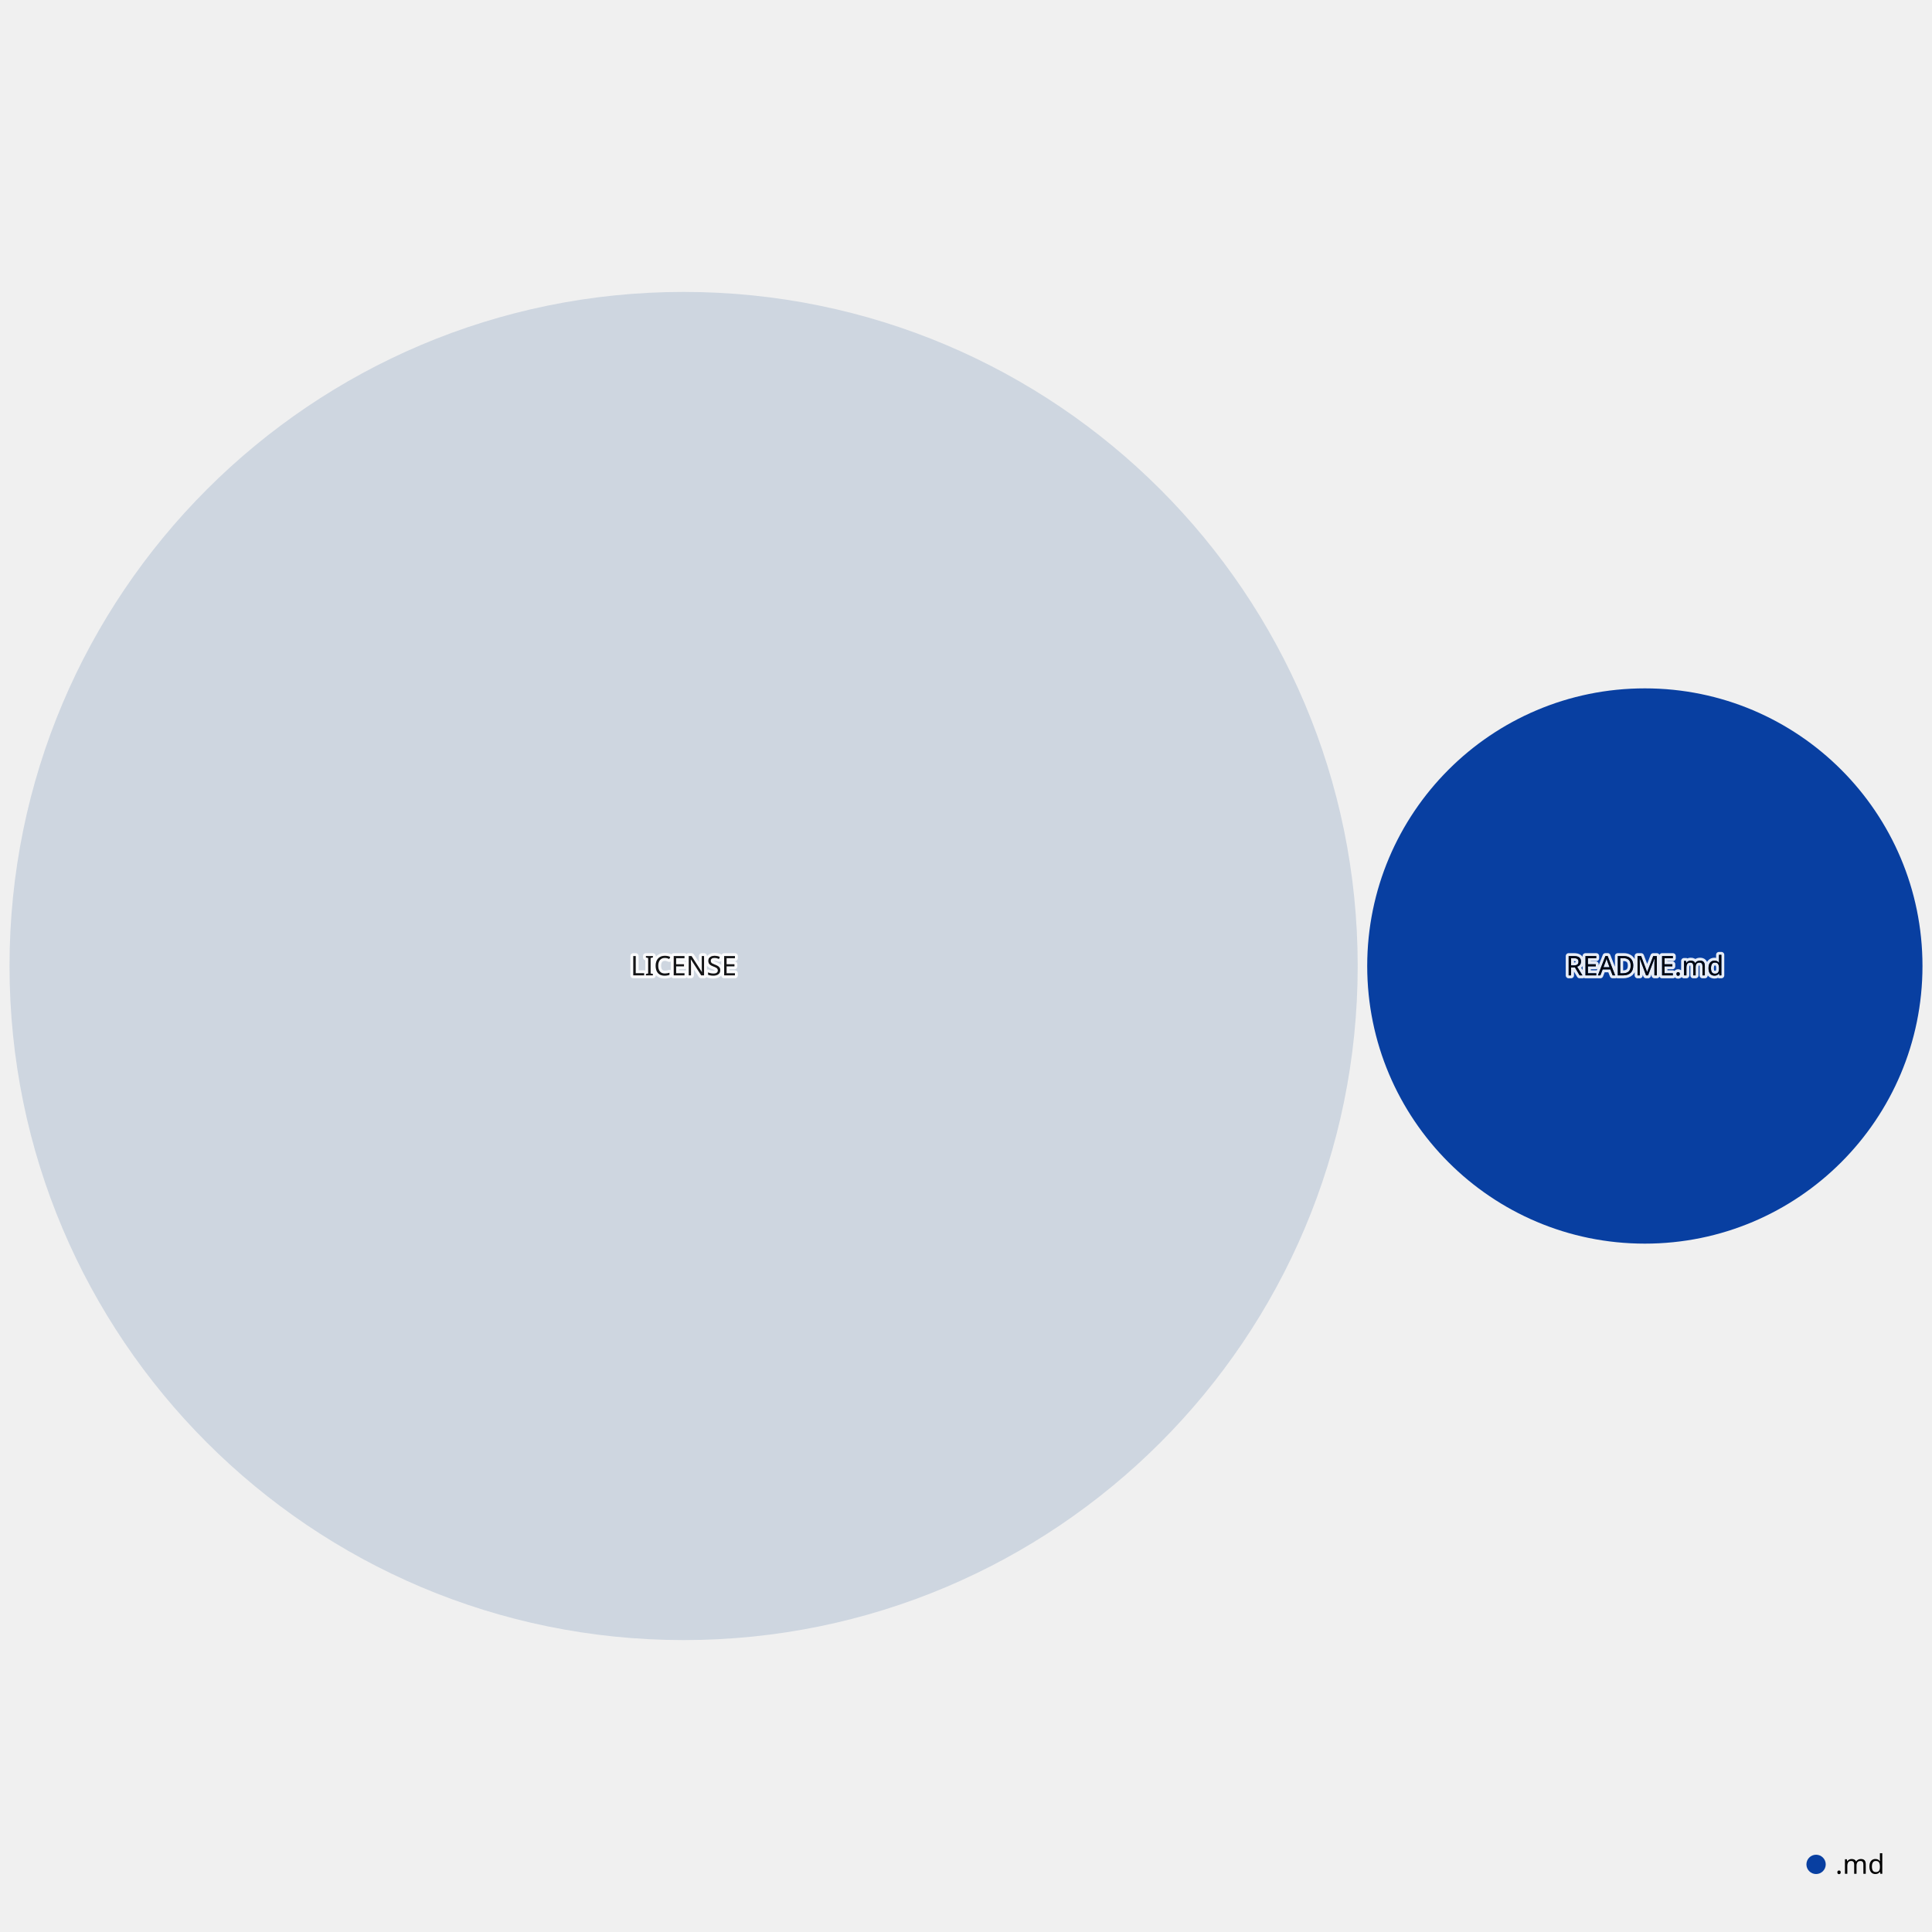
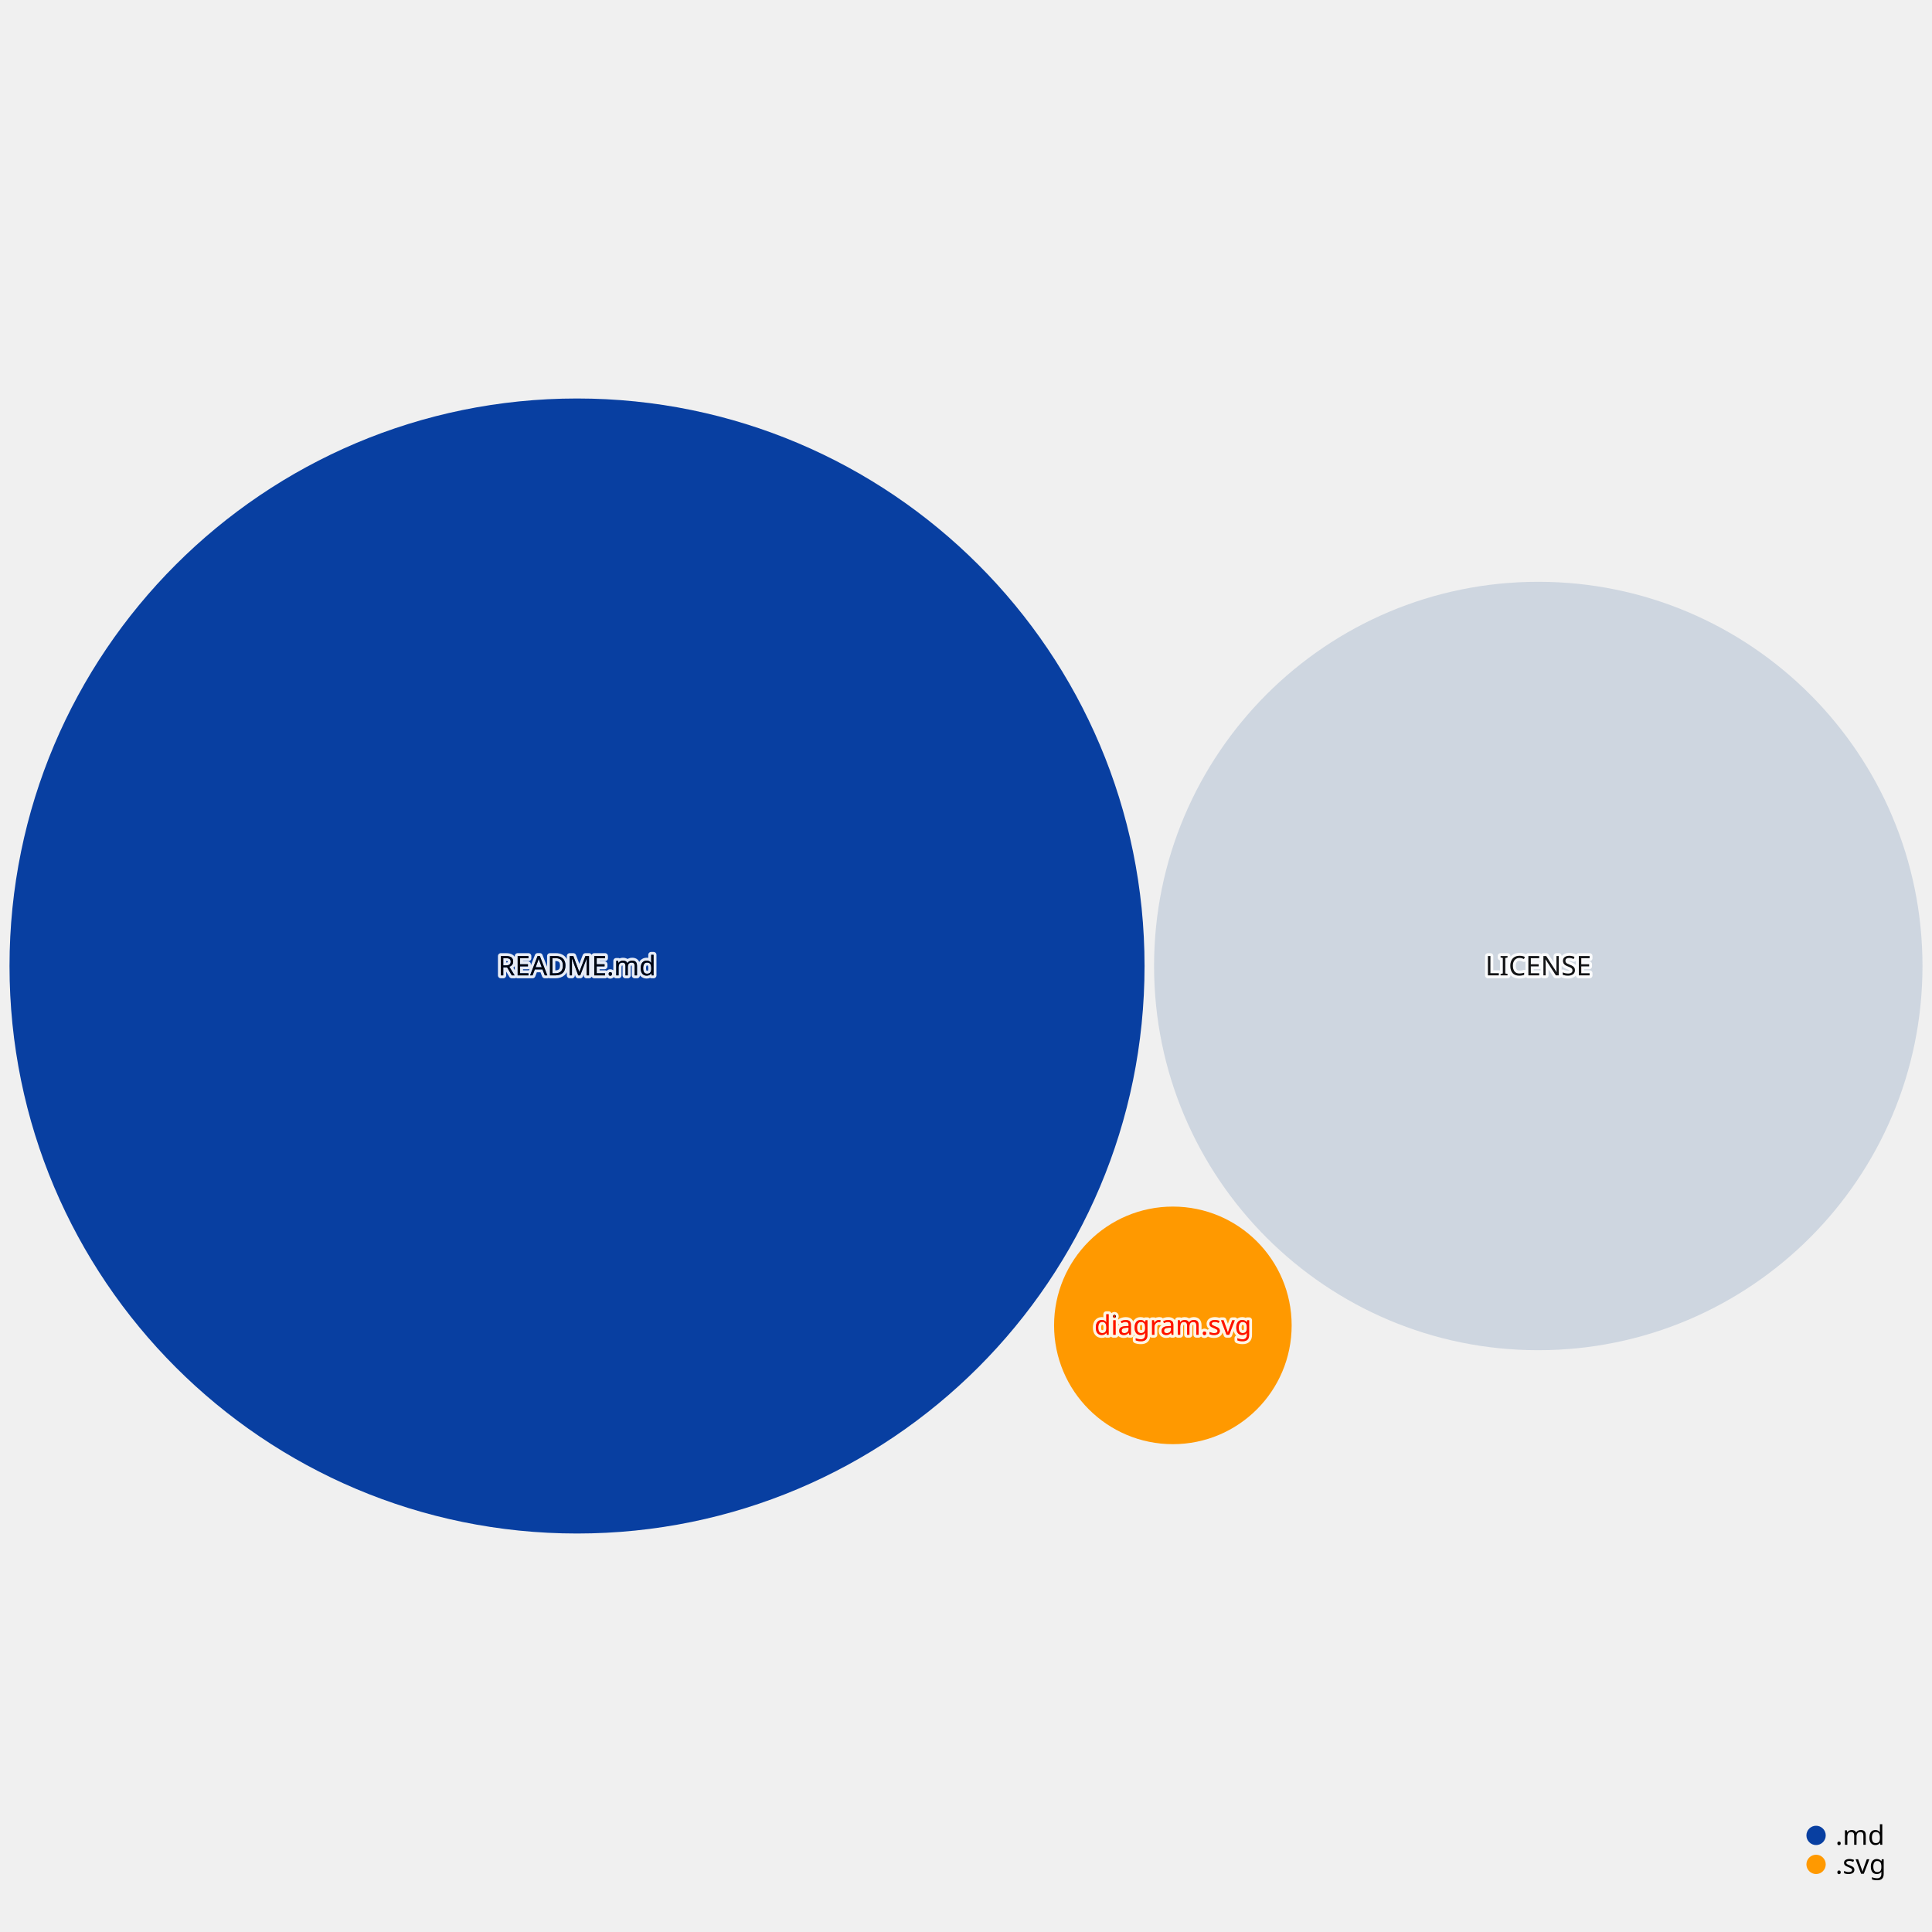
<svg xmlns="http://www.w3.org/2000/svg" width="1000" height="1000" style="background:white;font-family:sans-serif;overflow:visible">
  <defs>
    <filter id="glow" x="-50%" y="-50%" width="200%" height="200%">
      <feGaussianBlur stdDeviation="4" result="coloredBlur" />
      <feMerge>
        <feMergeNode in="coloredBlur" />
        <feMergeNode in="SourceGraphic" />
      </feMerge>
    </filter>
  </defs>
-   <g style="fill:#CED6E0;transition:transform 0s ease-out, fill 0.1s ease-out" transform="translate(353.8335, 500)">
-     <circle style="transition:all 0.5s ease-out" r="348.907" stroke-width="0" stroke="#374151" />
+   <g style="fill:#083fa1;transition:transform 0s ease-out, fill 0.1s ease-out" transform="translate(298.6708, 500)">
+     <circle style="transition:all 0.5s ease-out" r="293.745" stroke-width="0" stroke="#374151" />
  </g>
-   <g style="fill:#083fa1;transition:transform 0s ease-out, fill 0.1s ease-out" transform="translate(851.3704, 500)">
-     <circle style="transition:all 0.5s ease-out" r="143.703" stroke-width="0" stroke="#374151" />
+   <g style="fill:#CED6E0;transition:transform 0s ease-out, fill 0.1s ease-out" transform="translate(796.2078, 500)">
+     <circle style="transition:all 0.5s ease-out" r="198.866" stroke-width="0" stroke="#374151" />
  </g>
-   <g style="fill:#CED6E0;transition:transform 0s ease-out" transform="translate(353.8335, 500)">
+   <g style="fill:#ff9900;transition:transform 0s ease-out, fill 0.1s ease-out" transform="translate(607.0735, 686.0133)">
+     <circle style="transition:all 0.5s ease-out" r="61.486" stroke-width="0" stroke="#374151" />
+   </g>
+   <g style="fill:#083fa1;transition:transform 0s ease-out" transform="translate(298.6708, 500)">
+     <text style="pointer-events:none;opacity:0.9;font-size:14px;font-weight:500;transition:all 0.5s ease-out" fill="#4B5563" text-anchor="middle" dominant-baseline="middle" stroke="white" stroke-width="3" stroke-linejoin="round">README.md</text>
+     <text style="pointer-events:none;opacity:1;font-size:14px;font-weight:500;transition:all 0.5s ease-out" text-anchor="middle" dominant-baseline="middle">README.md</text>
+     <text style="pointer-events:none;opacity:0.9;font-size:14px;font-weight:500;mix-blend-mode:color-burn;transition:all 0.5s ease-out" fill="#110101" text-anchor="middle" dominant-baseline="middle">README.md</text>
+   </g>
+   <g style="fill:#CED6E0;transition:transform 0s ease-out" transform="translate(796.2078, 500)">
    <text style="pointer-events:none;opacity:0.9;font-size:14px;font-weight:500;transition:all 0.5s ease-out" fill="#4B5563" text-anchor="middle" dominant-baseline="middle" stroke="white" stroke-width="3" stroke-linejoin="round">LICENSE</text>
    <text style="pointer-events:none;opacity:1;font-size:14px;font-weight:500;transition:all 0.5s ease-out" text-anchor="middle" dominant-baseline="middle">LICENSE</text>
    <text style="pointer-events:none;opacity:0.9;font-size:14px;font-weight:500;mix-blend-mode:color-burn;transition:all 0.5s ease-out" fill="#110101" text-anchor="middle" dominant-baseline="middle">LICENSE</text>
  </g>
-   <g style="fill:#083fa1;transition:transform 0s ease-out" transform="translate(851.3704, 500)">
-     <text style="pointer-events:none;opacity:0.9;font-size:14px;font-weight:500;transition:all 0.5s ease-out" fill="#4B5563" text-anchor="middle" dominant-baseline="middle" stroke="white" stroke-width="3" stroke-linejoin="round">README.md</text>
-     <text style="pointer-events:none;opacity:1;font-size:14px;font-weight:500;transition:all 0.5s ease-out" text-anchor="middle" dominant-baseline="middle">README.md</text>
-     <text style="pointer-events:none;opacity:0.9;font-size:14px;font-weight:500;mix-blend-mode:color-burn;transition:all 0.5s ease-out" fill="#110101" text-anchor="middle" dominant-baseline="middle">README.md</text>
+   <g style="fill:#ff9900;transition:transform 0s ease-out" transform="translate(607.0735, 686.0133)">
+     <text style="pointer-events:none;opacity:0.9;font-size:14px;font-weight:500;transition:all 0.5s ease-out" fill="#4B5563" text-anchor="middle" dominant-baseline="middle" stroke="white" stroke-width="3" stroke-linejoin="round">diagram.svg</text>
+     <text style="pointer-events:none;opacity:1;font-size:14px;font-weight:500;transition:all 0.5s ease-out" text-anchor="middle" dominant-baseline="middle">diagram.svg</text>
+     <text style="pointer-events:none;opacity:0.9;font-size:14px;font-weight:500;mix-blend-mode:color-burn;transition:all 0.5s ease-out" fill="#110101" text-anchor="middle" dominant-baseline="middle">diagram.svg</text>
  </g>
-   <g transform="translate(940, 965)">
+   <g transform="translate(940, 950)">
    <g transform="translate(0, 0)">
      <circle r="5" fill="#083fa1" />
      <text x="10" style="font-size:14px;font-weight:300" dominant-baseline="middle">.md</text>
    </g>
+     <g transform="translate(0, 15)">
+       <circle r="5" fill="#ff9900" />
+       <text x="10" style="font-size:14px;font-weight:300" dominant-baseline="middle">.svg</text>
+     </g>
    <g fill="#9CA3AF" style="font-weight:300;font-style:italic;font-size:12px">each dot sized by file size</g>
  </g>
</svg>
